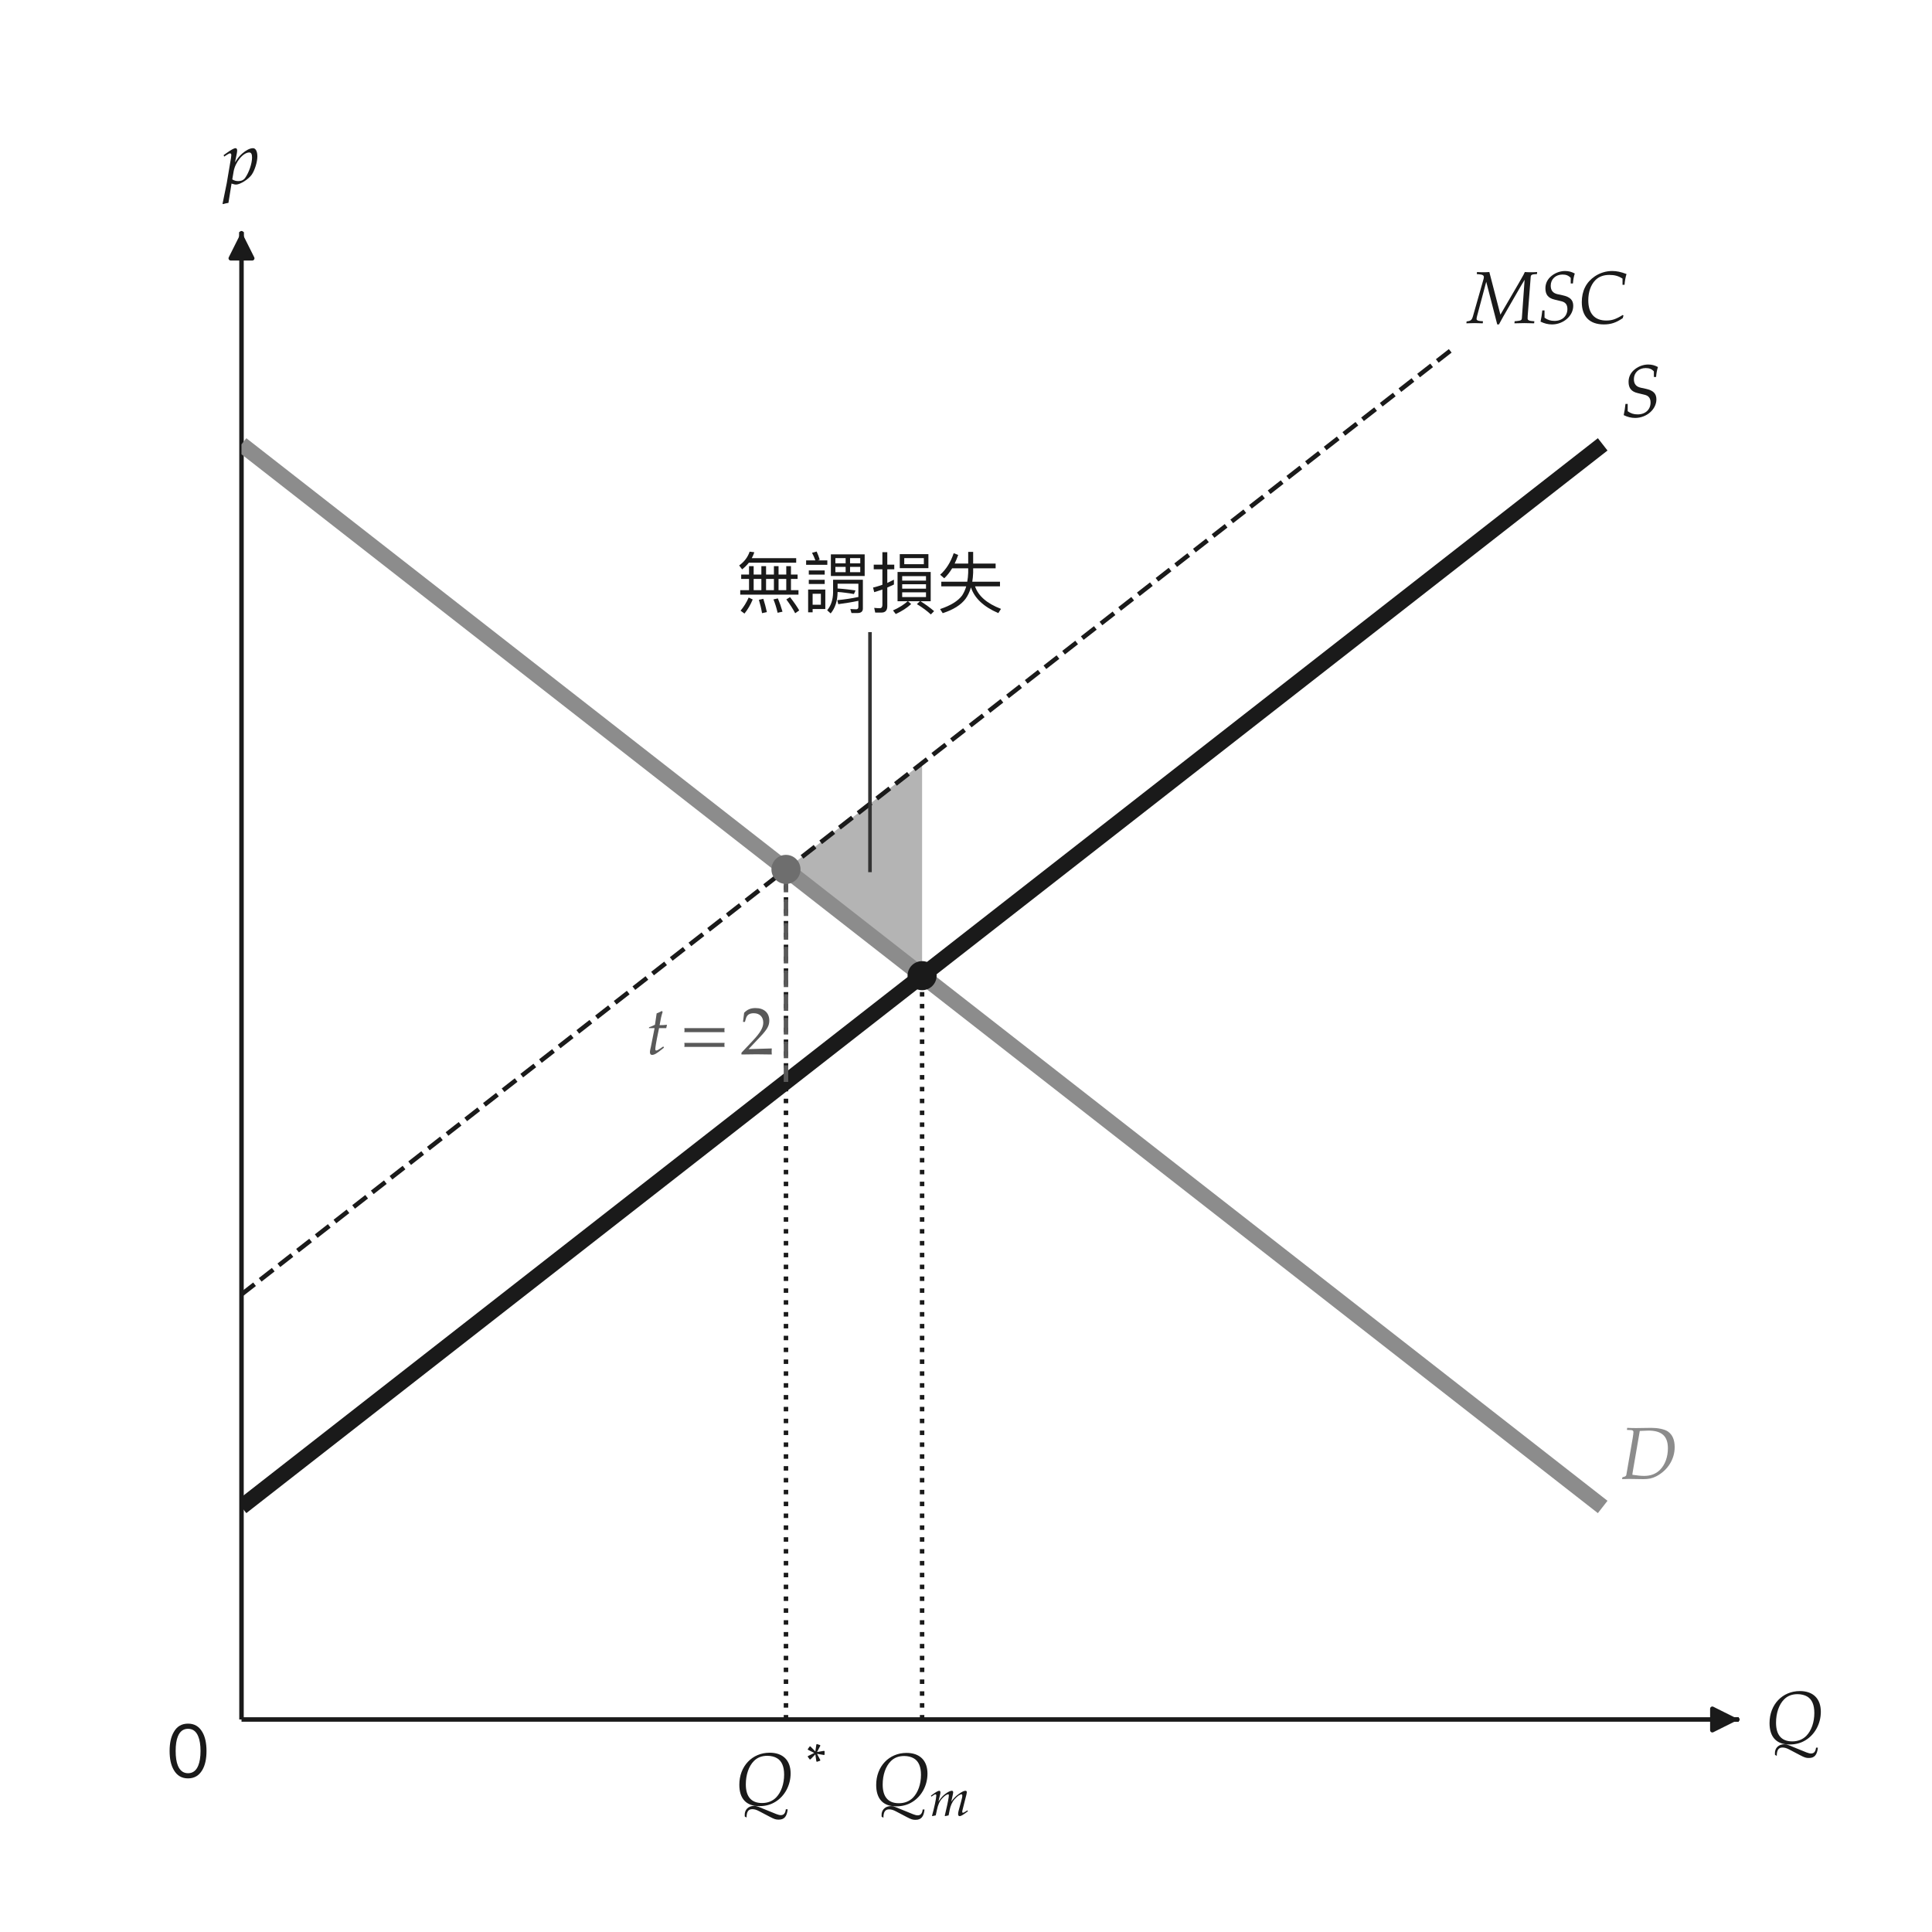
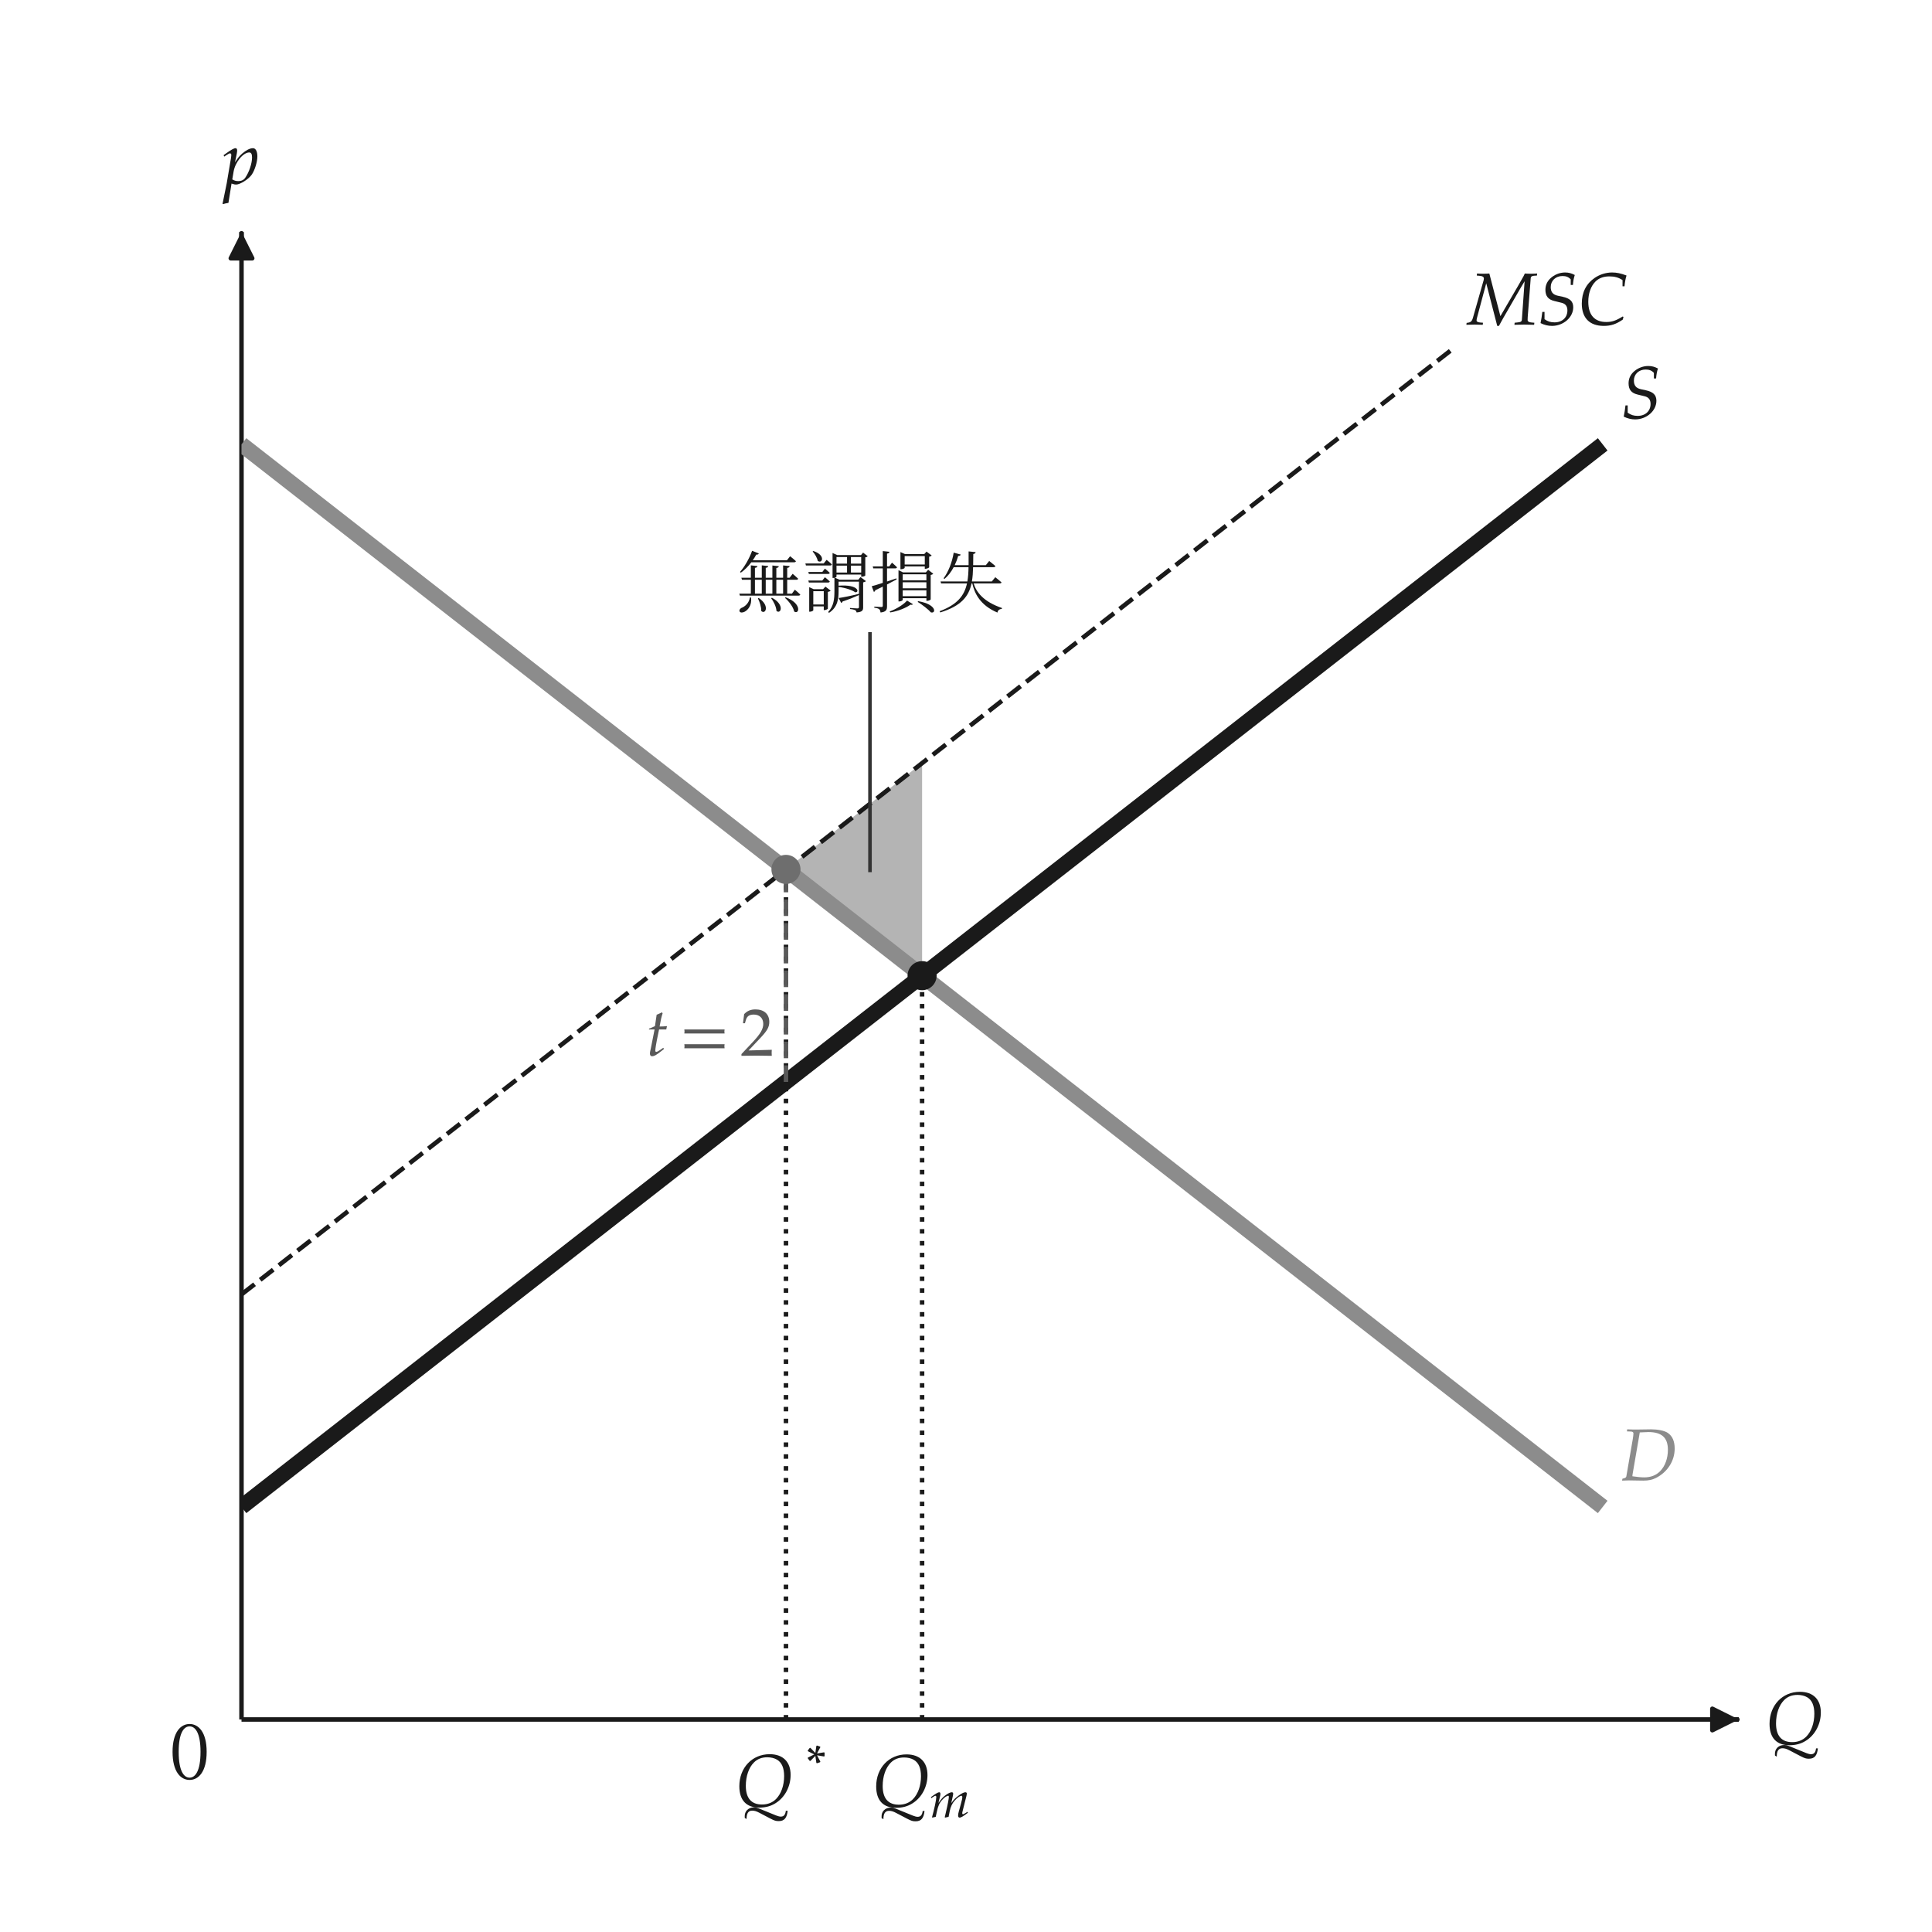
<svg xmlns="http://www.w3.org/2000/svg" xmlns:xlink="http://www.w3.org/1999/xlink" width="432pt" height="432pt" viewBox="0 0 432 432" version="1.1">
  <defs>
    <style type="text/css">*{stroke-linejoin: round; stroke-linecap: butt}</style>
  </defs>
  <g id="figure_1">
    <g id="patch_1">
-       <path d="M 0 432  L 432 432  L 432 0  L 0 0  z " style="fill: #ffffff" />
+       <path d="M 0 432 L 432 432 L 432 0 L 0 0 z " style="fill: #ffffff" />
    </g>
    <g id="axes_1">
      <g id="axes.x">
-         <path d="M 54 384.48  L 388.8 384.48  " style="fill: none; stroke: #1a1a1a; stroke-linejoin: miter" />
+         <path d="M 54 384.48 L 388.8 384.48 " style="fill: none; stroke: #1a1a1a; stroke-linejoin: miter" />
      </g>
      <g id="patch_2">
-         <path d="M 388.465 384.48  Q 388.633 384.48 387.682 384.48  " style="fill: none; stroke: #1a1a1a; stroke-linecap: round" />
-         <path d="M 382.882 382.08  L 387.682 384.48  L 382.882 386.88  z " style="fill: #1a1a1a; stroke: #1a1a1a; stroke-linecap: round" />
+         <path d="M 388.465 384.48 Q 388.633 384.48 387.682 384.48 " style="fill: none; stroke: #1a1a1a; stroke-linecap: round" />
+         <path d="M 382.882 382.08 L 387.682 384.48 L 382.882 386.88 z " style="fill: #1a1a1a; stroke: #1a1a1a; stroke-linecap: round" />
      </g>
      <g id="axes.y">
-         <path d="M 54 384.48  L 54 51.84  " style="fill: none; stroke: #1a1a1a; stroke-linejoin: miter" />
+         <path d="M 54 384.48 L 54 51.84 " style="fill: none; stroke: #1a1a1a; stroke-linejoin: miter" />
      </g>
      <g id="patch_3">
-         <path d="M 54 52.173  Q 54 52.006 54 52.958  " style="fill: none; stroke: #1a1a1a; stroke-linecap: round" />
-         <path d="M 51.6 57.758  L 54 52.958  L 56.4 57.758  z " style="fill: #1a1a1a; stroke: #1a1a1a; stroke-linecap: round" />
+         <path d="M 54 52.173 Q 54 52.006 54 52.958 " style="fill: none; stroke: #1a1a1a; stroke-linecap: round" />
+         <path d="M 51.6 57.758 L 54 52.958 L 56.4 57.758 z " style="fill: #1a1a1a; stroke: #1a1a1a; stroke-linecap: round" />
      </g>
      <g id="axes.y.label">
        <g style="fill: #1a1a1a" transform="translate(49.875 41.22) scale(0.165 -0.165)">
          <defs>
-             <path id="TeXGyrePagella-Italic-51" d="M -45 -1728  L 0 -1766  C 134 -1722 262 -1690 467 -1658  L 736 19  L 794 0  C 960 -58 1056 -70 1126 -70  C 1485 -70 2221 397 2496 800  C 2758 1190 2976 1894 2976 2374  C 2976 2803 2829 3085 2598 3085  C 2330 3085 1997 2912 1658 2618  C 1402 2387 1267 2227 1037 1850  L 1190 2611  C 1210 2720 1222 2816 1222 2893  C 1222 3014 1171 3085 1082 3085  C 947 3085 704 2950 230 2611  L 51 2483  L 96 2355  L 301 2490  C 480 2605 550 2637 608 2637  C 672 2637 717 2579 717 2490  C 717 2438 704 2310 691 2246  L 320 51  L 6 -1491  L -45 -1728  z M 800 378  L 915 1056  C 1056 1875 1741 2714 2272 2714  C 2438 2714 2515 2573 2515 2278  C 2515 1760 2259 998 1920 512  C 1792 326 1587 230 1325 230  C 1126 230 966 275 800 378  z " transform="scale(0.015625)" />
+             <path id="TeXGyrePagella-Italic-51" d="M -45 -1728 L 0 -1766 C 134 -1722 262 -1690 467 -1658 L 736 19 L 794 0 C 960 -58 1056 -70 1126 -70 C 1485 -70 2221 397 2496 800 C 2758 1190 2976 1894 2976 2374 C 2976 2803 2829 3085 2598 3085 C 2330 3085 1997 2912 1658 2618 C 1402 2387 1267 2227 1037 1850 L 1190 2611 C 1210 2720 1222 2816 1222 2893 C 1222 3014 1171 3085 1082 3085 C 947 3085 704 2950 230 2611 L 51 2483 L 96 2355 L 301 2490 C 480 2605 550 2637 608 2637 C 672 2637 717 2579 717 2490 C 717 2438 704 2310 691 2246 L 320 51 L 6 -1491 L -45 -1728 z M 800 378 L 915 1056 C 1056 1875 1741 2714 2272 2714 C 2438 2714 2515 2573 2515 2278 C 2515 1760 2259 998 1920 512 C 1792 326 1587 230 1325 230 C 1126 230 966 275 800 378 z " transform="scale(0.015625)" />
          </defs>
          <use xlink:href="#TeXGyrePagella-Italic-51" transform="translate(0 0.796875)" />
        </g>
      </g>
      <g id="axes.x.label">
-         <g style="fill: #1a1a1a" transform="translate(394.8 389.8425) scale(0.165 -0.165)">
+         <g style="fill: #1a1a1a" transform="translate(394.8 390.0075) scale(0.165 -0.165)">
          <defs>
-             <path id="TeXGyrePagella-Italic-32" d="M 339 1741  C 339 531 941 -115 2067 -115  C 2611 -115 3066 6 3482 269  C 4288 768 4787 1709 4787 2720  C 4787 3859 4122 4518 2970 4518  C 1453 4518 339 3347 339 1741  z M 806 -909  C 806 -909 806 -966 813 -1018  L 966 -1101  C 966 -608 1120 -378 1459 -378  C 1645 -378 1824 -429 2074 -563  L 3002 -1050  C 3386 -1248 3501 -1286 3757 -1286  C 4237 -1286 4467 -1011 4531 -390  L 4371 -390  C 4333 -736 4192 -896 3936 -896  C 3827 -896 3706 -864 3539 -800  L 2029 -186  C 1869 -122 1754 -96 1606 -96  C 1133 -96 781 -422 806 -909  z M 902 1773  C 902 2605 1158 3354 1600 3795  C 1901 4102 2285 4250 2771 4250  C 3078 4250 3392 4173 3603 4045  C 4019 3802 4224 3322 4224 2618  C 4224 1811 3968 1088 3533 640  C 3219 320 2803 154 2304 154  C 1382 154 902 704 902 1773  z " transform="scale(0.015625)" />
+             <path id="TeXGyrePagella-Italic-32" d="M 339 1741 C 339 531 941 -115 2067 -115 C 2611 -115 3066 6 3482 269 C 4288 768 4787 1709 4787 2720 C 4787 3859 4122 4518 2970 4518 C 1453 4518 339 3347 339 1741 z M 806 -909 C 806 -909 806 -966 813 -1018 L 966 -1101 C 966 -608 1120 -378 1459 -378 C 1645 -378 1824 -429 2074 -563 L 3002 -1050 C 3386 -1248 3501 -1286 3757 -1286 C 4237 -1286 4467 -1011 4531 -390 L 4371 -390 C 4333 -736 4192 -896 3936 -896 C 3827 -896 3706 -864 3539 -800 L 2029 -186 C 1869 -122 1754 -96 1606 -96 C 1133 -96 781 -422 806 -909 z M 902 1773 C 902 2605 1158 3354 1600 3795 C 1901 4102 2285 4250 2771 4250 C 3078 4250 3392 4173 3603 4045 C 4019 3802 4224 3322 4224 2618 C 4224 1811 3968 1088 3533 640 C 3219 320 2803 154 2304 154 C 1382 154 902 704 902 1773 z " transform="scale(0.015625)" />
          </defs>
          <use xlink:href="#TeXGyrePagella-Italic-32" transform="translate(0 0.40625)" />
        </g>
      </g>
      <g id="axes.origin.label">
-         <g style="fill: #1a1a1a" transform="translate(37.1 397.42) scale(0.165 -0.165)">
+         <g style="fill: #1a1a1a" transform="translate(37.80898 397.75) scale(0.165 -0.165)">
          <defs>
-             <path id="PingFangTC-Regular-13" d="M 1920 4659  C 1370 4659 960 4422 685 3936  C 442 3526 320 2976 320 2285  C 320 1594 442 1043 685 634  C 960 154 1370 -90 1920 -90  C 2464 -90 2874 154 3155 634  C 3398 1043 3520 1594 3520 2285  C 3520 2976 3398 3526 3155 3936  C 2874 4422 2464 4659 1920 4659  z M 1920 4211  C 2330 4211 2624 3994 2803 3552  C 2931 3245 3002 2822 3002 2285  C 3002 1754 2931 1331 2803 1018  C 2624 582 2330 358 1920 358  C 1510 358 1216 582 1037 1018  C 909 1331 845 1754 845 2285  C 845 2822 909 3245 1037 3552  C 1216 3994 1510 4211 1920 4211  z " transform="scale(0.015625)" />
+             <path id="NotoSerifTC-Regular-11" d="M 1779 -96 C 2547 -96 3258 602 3258 2342 C 3258 4058 2547 4755 1779 4755 C 1011 4755 301 4058 301 2342 C 301 602 1011 -96 1779 -96 z M 1779 102 C 1299 102 832 640 832 2342 C 832 4019 1299 4550 1779 4550 C 2253 4550 2726 4019 2726 2342 C 2726 640 2253 102 1779 102 z " transform="scale(0.015625)" />
          </defs>
-           <use xlink:href="#PingFangTC-Regular-13" />
+           <use xlink:href="#NotoSerifTC-Regular-11" />
        </g>
      </g>
      <g id="market.externality.private.mark">
-         <g style="fill: #1a1a1a" transform="translate(195.0443 403.67) scale(0.165 -0.165)">
+         <g style="fill: #1a1a1a" transform="translate(195.0443 404) scale(0.165 -0.165)">
          <defs>
-             <path id="TeXGyrePagella-Italic-4e" d="M 154 2483  L 198 2355  L 403 2490  C 634 2643 659 2650 704 2650  C 774 2650 819 2586 819 2490  C 819 2163 557 928 294 13  L 314 -58  L 749 38  L 890 691  C 1043 1402 1216 1779 1568 2163  C 1837 2458 2125 2650 2304 2650  C 2349 2650 2374 2598 2374 2515  C 2374 2291 2240 1562 1971 442  L 1869 13  L 1901 -58  L 2342 38  L 2477 723  C 2579 1242 2797 1722 3078 2035  C 3430 2426 3750 2650 3955 2650  C 4006 2650 4038 2592 4038 2490  C 4038 2336 4032 2246 3878 1690  L 3603 685  C 3552 506 3520 339 3520 198  C 3520 38 3590 -58 3712 -58  C 3878 -58 4109 77 4736 544  L 4672 659  L 4506 550  C 4320 429 4179 358 4115 358  C 4070 358 4032 416 4032 486  C 4032 550 4045 608 4077 742  L 4557 2643  C 4582 2752 4602 2854 4602 2906  C 4602 3014 4538 3085 4435 3085  C 4250 3085 4006 2970 3616 2694  C 3213 2406 2989 2182 2675 1741  L 2867 2618  C 2893 2746 2912 2842 2912 2886  C 2912 3008 2848 3085 2746 3085  C 2554 3085 2259 2944 1907 2675  C 1626 2458 1498 2323 1082 1760  L 1293 2611  C 1318 2714 1331 2810 1331 2886  C 1331 3008 1274 3085 1184 3085  C 1050 3085 806 2950 333 2611  L 154 2483  z " transform="scale(0.015625)" />
+             <path id="TeXGyrePagella-Italic-4e" d="M 154 2483 L 198 2355 L 403 2490 C 634 2643 659 2650 704 2650 C 774 2650 819 2586 819 2490 C 819 2163 557 928 294 13 L 314 -58 L 749 38 L 890 691 C 1043 1402 1216 1779 1568 2163 C 1837 2458 2125 2650 2304 2650 C 2349 2650 2374 2598 2374 2515 C 2374 2291 2240 1562 1971 442 L 1869 13 L 1901 -58 L 2342 38 L 2477 723 C 2579 1242 2797 1722 3078 2035 C 3430 2426 3750 2650 3955 2650 C 4006 2650 4038 2592 4038 2490 C 4038 2336 4032 2246 3878 1690 L 3603 685 C 3552 506 3520 339 3520 198 C 3520 38 3590 -58 3712 -58 C 3878 -58 4109 77 4736 544 L 4672 659 L 4506 550 C 4320 429 4179 358 4115 358 C 4070 358 4032 416 4032 486 C 4032 550 4045 608 4077 742 L 4557 2643 C 4582 2752 4602 2854 4602 2906 C 4602 3014 4538 3085 4435 3085 C 4250 3085 4006 2970 3616 2694 C 3213 2406 2989 2182 2675 1741 L 2867 2618 C 2893 2746 2912 2842 2912 2886 C 2912 3008 2848 3085 2746 3085 C 2554 3085 2259 2944 1907 2675 C 1626 2458 1498 2323 1082 1760 L 1293 2611 C 1318 2714 1331 2810 1331 2886 C 1331 3008 1274 3085 1184 3085 C 1050 3085 806 2950 333 2611 L 154 2483 z " transform="scale(0.015625)" />
          </defs>
          <use xlink:href="#TeXGyrePagella-Italic-32" transform="translate(0 0.40625)" />
          <use xlink:href="#TeXGyrePagella-Italic-4e" transform="translate(77.79993 -14.05469) scale(0.7)" />
        </g>
      </g>
      <g id="market.externality.social.mark">
-         <g style="fill: #1a1a1a" transform="translate(164.443 403.67) scale(0.165 -0.165)">
+         <g style="fill: #1a1a1a" transform="translate(164.443 404) scale(0.165 -0.165)">
          <defs>
-             <path id="TeXGyrePagella-Regular-b" d="M 205 2874  L 448 2541  L 531 2534  L 1146 3162  L 1274 2291  L 1344 2246  L 1734 2374  L 1766 2451  L 1357 3232  L 2227 3085  L 2291 3136  L 2291 3546  L 2227 3603  L 1357 3456  L 1766 4237  L 1734 4314  L 1344 4442  L 1274 4397  L 1146 3526  L 531 4154  L 448 4147  L 205 3814  L 224 3738  L 1011 3341  L 224 2950  L 205 2874  z " transform="scale(0.015625)" />
+             <path id="TeXGyrePagella-Regular-b" d="M 205 2874 L 448 2541 L 531 2534 L 1146 3162 L 1274 2291 L 1344 2246 L 1734 2374 L 1766 2451 L 1357 3232 L 2227 3085 L 2291 3136 L 2291 3546 L 2227 3603 L 1357 3456 L 1766 4237 L 1734 4314 L 1344 4442 L 1274 4397 L 1146 3526 L 531 4154 L 448 4147 L 205 3814 L 224 3738 L 1011 3341 L 224 2950 L 205 2874 z " transform="scale(0.015625)" />
          </defs>
          <use xlink:href="#TeXGyrePagella-Italic-32" transform="translate(0 0.673438)" />
          <use xlink:href="#TeXGyrePagella-Regular-b" transform="translate(95.76319 34.41562) scale(0.7)" />
        </g>
      </g>
      <g id="market.externality.dwl">
-         <path d="M 175.745 194.4  L 206.182 218.16  L 206.182 170.64  L 175.745 194.4  z " clip-path="url(#p84cb343410)" style="fill: #595959; fill-opacity: 0.45" />
+         <path d="M 175.745 194.4 L 206.182 218.16 L 206.182 170.64 L 175.745 194.4 z " clip-path="url(#p364770aa65)" style="fill: #595959; fill-opacity: 0.45" />
      </g>
      <g id="market.demand">
-         <path d="M 54 99.36  L 358.364 336.96  " clip-path="url(#p84cb343410)" style="fill: none; stroke: #8c8c8c; stroke-width: 3.5; stroke-linejoin: miter" />
+         <path d="M 54 99.36 L 358.364 336.96 " clip-path="url(#p364770aa65)" style="fill: none; stroke: #8c8c8c; stroke-width: 3.5; stroke-linejoin: miter" />
      </g>
      <g id="market.supply">
-         <path d="M 54 336.96  L 358.364 99.36  " clip-path="url(#p84cb343410)" style="fill: none; stroke: #1a1a1a; stroke-width: 3.5; stroke-linejoin: miter" />
+         <path d="M 54 336.96 L 358.364 99.36 " clip-path="url(#p364770aa65)" style="fill: none; stroke: #1a1a1a; stroke-width: 3.5; stroke-linejoin: miter" />
      </g>
      <g id="market.externality.social_cost">
-         <path d="M 54 289.44  L 324.275 78.451  " clip-path="url(#p84cb343410)" style="fill: none; stroke-dasharray: 3.7,1.6; stroke-dashoffset: 0; stroke: #1a1a1a; stroke-linejoin: miter" />
+         <path d="M 54 289.44 L 324.275 78.451 " clip-path="url(#p364770aa65)" style="fill: none; stroke-dasharray: 3.7,1.6; stroke-dashoffset: 0; stroke: #1a1a1a; stroke-linejoin: miter" />
      </g>
      <g id="market.externality.private.guide">
-         <path d="M 206.182 384.48  L 206.182 218.16  " clip-path="url(#p84cb343410)" style="fill: none; stroke-dasharray: 1,1.65; stroke-dashoffset: 0; stroke: #1a1a1a; stroke-linejoin: miter" />
+         <path d="M 206.182 384.48 L 206.182 218.16 " clip-path="url(#p364770aa65)" style="fill: none; stroke-dasharray: 1,1.65; stroke-dashoffset: 0; stroke: #1a1a1a; stroke-linejoin: miter" />
      </g>
      <g id="market.externality.social.guide">
-         <path d="M 175.745 384.48  L 175.745 194.4  " clip-path="url(#p84cb343410)" style="fill: none; stroke-dasharray: 1,1.65; stroke-dashoffset: 0; stroke: #1a1a1a; stroke-linejoin: miter" />
+         <path d="M 175.745 384.48 L 175.745 194.4 " clip-path="url(#p364770aa65)" style="fill: none; stroke-dasharray: 1,1.65; stroke-dashoffset: 0; stroke: #1a1a1a; stroke-linejoin: miter" />
      </g>
      <g id="market.externality.corrective_wedge">
-         <path d="M 175.745 241.92  L 175.745 194.4  " clip-path="url(#p84cb343410)" style="fill: none; stroke-dasharray: 3.7,1.6; stroke-dashoffset: 0; stroke: #595959; stroke-linejoin: miter" />
+         <path d="M 175.745 241.92 L 175.745 194.4 " clip-path="url(#p364770aa65)" style="fill: none; stroke-dasharray: 3.7,1.6; stroke-dashoffset: 0; stroke: #595959; stroke-linejoin: miter" />
      </g>
      <g id="market.externality.private">
        <defs>
-           <path id="m3967a249f2" d="M 0 3.25  C 0.862 3.25 1.689 2.908 2.298 2.298  C 2.908 1.689 3.25 0.862 3.25 0  C 3.25 -0.862 2.908 -1.689 2.298 -2.298  C 1.689 -2.908 0.862 -3.25 0 -3.25  C -0.862 -3.25 -1.689 -2.908 -2.298 -2.298  C -2.908 -1.689 -3.25 -0.862 -3.25 0  C -3.25 0.862 -2.908 1.689 -2.298 2.298  C -1.689 2.908 -0.862 3.25 0 3.25  z " />
+           <path id="m91801de29e" d="M 0 3.25 C 0.862 3.25 1.689 2.908 2.298 2.298 C 2.908 1.689 3.25 0.862 3.25 0 C 3.25 -0.862 2.908 -1.689 2.298 -2.298 C 1.689 -2.908 0.862 -3.25 0 -3.25 C -0.862 -3.25 -1.689 -2.908 -2.298 -2.298 C -2.908 -1.689 -3.25 -0.862 -3.25 0 C -3.25 0.862 -2.908 1.689 -2.298 2.298 C -1.689 2.908 -0.862 3.25 0 3.25 z " />
        </defs>
        <g>
-           <use xlink:href="#m3967a249f2" x="206.182" y="218.16" style="fill: #1a1a1a" />
+           <use xlink:href="#m91801de29e" x="206.182" y="218.16" style="fill: #1a1a1a" />
        </g>
      </g>
      <g id="market.externality.social">
        <defs>
-           <path id="mff484128a7" d="M 0 3.25  C 0.862 3.25 1.689 2.908 2.298 2.298  C 2.908 1.689 3.25 0.862 3.25 0  C 3.25 -0.862 2.908 -1.689 2.298 -2.298  C 1.689 -2.908 0.862 -3.25 0 -3.25  C -0.862 -3.25 -1.689 -2.908 -2.298 -2.298  C -2.908 -1.689 -3.25 -0.862 -3.25 0  C -3.25 0.862 -2.908 1.689 -2.298 2.298  C -1.689 2.908 -0.862 3.25 0 3.25  z " />
+           <path id="m671142eb04" d="M 0 3.25 C 0.862 3.25 1.689 2.908 2.298 2.298 C 2.908 1.689 3.25 0.862 3.25 0 C 3.25 -0.862 2.908 -1.689 2.298 -2.298 C 1.689 -2.908 0.862 -3.25 0 -3.25 C -0.862 -3.25 -1.689 -2.908 -2.298 -2.298 C -2.908 -1.689 -3.25 -0.862 -3.25 0 C -3.25 0.862 -2.908 1.689 -2.298 2.298 C -1.689 2.908 -0.862 3.25 0 3.25 z " />
        </defs>
        <g>
-           <use xlink:href="#mff484128a7" x="175.745" y="194.4" style="fill: #6e6e6e" />
+           <use xlink:href="#m671142eb04" x="175.745" y="194.4" style="fill: #6e6e6e" />
        </g>
      </g>
      <g id="market.externality.corrective_wedge.label">
-         <g style="fill: #595959" transform="translate(144.4897 235.7555) scale(0.15 -0.15)">
+         <g style="fill: #595959" transform="translate(144.4897 236.0555) scale(0.15 -0.15)">
          <defs>
-             <path id="TeXGyrePagella-Italic-55" d="M 262 2496  L 800 2496  L 442 685  C 410 525 358 365 358 198  C 358 38 429 -58 550 -58  C 774 -58 992 70 1498 474  C 1613 563 1574 538 1696 634  L 1632 749  L 1344 550  C 1152 416 1030 358 954 358  C 902 358 870 410 870 486  C 870 653 947 1152 1146 2099  L 1229 2496  L 1914 2496  L 1984 2816  C 1741 2790 1523 2778 1280 2778  C 1382 3379 1453 3693 1568 4038  L 1498 4134  C 1370 4058 1197 3981 998 3904  L 838 2816  C 557 2682 390 2611 275 2579  L 262 2496  z " transform="scale(0.015625)" />
-             <path id="TeXGyrePagella-Regular-1e" d="M 512 704  L 4352 704  C 4339 768 4333 832 4333 896  C 4333 960 4339 1024 4352 1088  L 512 1088  C 525 1024 531 960 531 896  C 531 832 525 768 512 704  z M 512 2112  L 4352 2112  C 4339 2176 4333 2240 4333 2304  C 4333 2368 4339 2432 4352 2496  L 512 2496  C 525 2432 531 2368 531 2304  C 531 2240 525 2176 512 2112  z " transform="scale(0.015625)" />
-             <path id="TeXGyrePagella-Regular-13" d="M 102 -19  C 576 -6 1056 0 1530 0  C 2016 0 2509 -6 2995 -19  C 2982 115 2982 179 2982 269  C 2982 352 2982 416 2995 557  L 781 493  L 1946 1728  C 2566 2387 2758 2739 2758 3219  C 2758 3955 2259 4410 1446 4410  C 986 4410 672 4282 358 3962  L 250 3091  L 435 3091  L 518 3386  C 621 3757 851 3917 1280 3917  C 1830 3917 2182 3571 2182 3027  C 2182 2547 1914 2074 1190 1306  L 102 147  L 102 -19  z " transform="scale(0.015625)" />
+             <path id="TeXGyrePagella-Italic-55" d="M 262 2496 L 800 2496 L 442 685 C 410 525 358 365 358 198 C 358 38 429 -58 550 -58 C 774 -58 992 70 1498 474 C 1613 563 1574 538 1696 634 L 1632 749 L 1344 550 C 1152 416 1030 358 954 358 C 902 358 870 410 870 486 C 870 653 947 1152 1146 2099 L 1229 2496 L 1914 2496 L 1984 2816 C 1741 2790 1523 2778 1280 2778 C 1382 3379 1453 3693 1568 4038 L 1498 4134 C 1370 4058 1197 3981 998 3904 L 838 2816 C 557 2682 390 2611 275 2579 L 262 2496 z " transform="scale(0.015625)" />
+             <path id="TeXGyrePagella-Regular-1e" d="M 512 704 L 4352 704 C 4339 768 4333 832 4333 896 C 4333 960 4339 1024 4352 1088 L 512 1088 C 525 1024 531 960 531 896 C 531 832 525 768 512 704 z M 512 2112 L 4352 2112 C 4339 2176 4333 2240 4333 2304 C 4333 2368 4339 2432 4352 2496 L 512 2496 C 525 2432 531 2368 531 2304 C 531 2240 525 2176 512 2112 z " transform="scale(0.015625)" />
+             <path id="TeXGyrePagella-Regular-13" d="M 102 -19 C 576 -6 1056 0 1530 0 C 2016 0 2509 -6 2995 -19 C 2982 115 2982 179 2982 269 C 2982 352 2982 416 2995 557 L 781 493 L 1946 1728 C 2566 2387 2758 2739 2758 3219 C 2758 3955 2259 4410 1446 4410 C 986 4410 672 4282 358 3962 L 250 3091 L 435 3091 L 518 3386 C 621 3757 851 3917 1280 3917 C 1830 3917 2182 3571 2182 3027 C 2182 2547 1914 2074 1190 1306 L 102 147 L 102 -19 z " transform="scale(0.015625)" />
          </defs>
          <use xlink:href="#TeXGyrePagella-Italic-55" transform="translate(0 0.09375)" />
          <use xlink:href="#TeXGyrePagella-Regular-1e" transform="translate(48.85996 0.09375)" />
          <use xlink:href="#TeXGyrePagella-Regular-13" transform="translate(140.4199 0.09375)" />
        </g>
      </g>
      <g id="market.demand.label">
-         <g style="fill: #8c8c8c" transform="translate(362.2371 330.8216) scale(0.165 -0.165)">
+         <g style="fill: #8c8c8c" transform="translate(362.2371 331.1516) scale(0.165 -0.165)">
          <defs>
-             <path id="TeXGyrePagella-Italic-25" d="M 179 -19  C 378 -6 576 0 774 0  C 1190 0 1606 -19 2022 -19  C 2483 -19 2797 51 3130 218  C 4128 730 4742 1696 4742 2758  C 4742 3386 4550 3834 4160 4109  C 3866 4320 3251 4429 2714 4429  C 2278 4429 1843 4410 1408 4410  C 1146 4410 883 4416 621 4429  L 602 4250  L 941 4237  C 1094 4230 1165 4179 1165 4064  C 1165 3974 1139 3770 1107 3578  L 550 352  C 525 205 333 179 211 147  L 179 -19  z M 1075 358  C 1075 435 1082 480 1101 595  L 1715 4160  C 1965 4160 2208 4192 2458 4192  C 3622 4192 4154 3706 4154 2656  C 4154 1907 3910 1235 3475 794  C 3130 442 2662 262 2106 262  C 1824 262 1510 294 1075 358  z " transform="scale(0.015625)" />
+             <path id="TeXGyrePagella-Italic-25" d="M 179 -19 C 378 -6 576 0 774 0 C 1190 0 1606 -19 2022 -19 C 2483 -19 2797 51 3130 218 C 4128 730 4742 1696 4742 2758 C 4742 3386 4550 3834 4160 4109 C 3866 4320 3251 4429 2714 4429 C 2278 4429 1843 4410 1408 4410 C 1146 4410 883 4416 621 4429 L 602 4250 L 941 4237 C 1094 4230 1165 4179 1165 4064 C 1165 3974 1139 3770 1107 3578 L 550 352 C 525 205 333 179 211 147 L 179 -19 z M 1075 358 C 1075 435 1082 480 1101 595 L 1715 4160 C 1965 4160 2208 4192 2458 4192 C 3622 4192 4154 3706 4154 2656 C 4154 1907 3910 1235 3475 794 C 3130 442 2662 262 2106 262 C 1824 262 1510 294 1075 358 z " transform="scale(0.015625)" />
          </defs>
          <use xlink:href="#TeXGyrePagella-Italic-25" transform="translate(0 0.796875)" />
        </g>
      </g>
      <g id="market.supply.label">
-         <g style="fill: #1a1a1a" transform="translate(362.3721 93.22157) scale(0.165 -0.165)">
+         <g style="fill: #1a1a1a" transform="translate(362.3721 93.55157) scale(0.165 -0.165)">
          <defs>
-             <path id="TeXGyrePagella-Italic-34" d="M 269 128  C 589 -32 922 -115 1261 -115  C 2253 -115 3104 627 3104 1498  C 3104 2003 2829 2272 2182 2413  L 1766 2502  C 1344 2592 1152 2829 1152 3251  C 1152 3808 1581 4211 2170 4211  C 2483 4211 2694 4128 2886 3923  L 2886 3437  L 3078 3437  C 3104 3782 3149 4026 3238 4301  C 2944 4454 2701 4518 2394 4518  C 1920 4518 1440 4320 1094 3981  C 826 3712 691 3392 691 3014  C 691 2470 934 2170 1472 2042  L 2080 1894  C 2432 1811 2598 1594 2598 1222  C 2598 608 2144 192 1485 192  C 1139 192 896 269 614 467  L 614 1101  L 422 1101  C 384 749 339 461 269 128  z " transform="scale(0.015625)" />
+             <path id="TeXGyrePagella-Italic-34" d="M 269 128 C 589 -32 922 -115 1261 -115 C 2253 -115 3104 627 3104 1498 C 3104 2003 2829 2272 2182 2413 L 1766 2502 C 1344 2592 1152 2829 1152 3251 C 1152 3808 1581 4211 2170 4211 C 2483 4211 2694 4128 2886 3923 L 2886 3437 L 3078 3437 C 3104 3782 3149 4026 3238 4301 C 2944 4454 2701 4518 2394 4518 C 1920 4518 1440 4320 1094 3981 C 826 3712 691 3392 691 3014 C 691 2470 934 2170 1472 2042 L 2080 1894 C 2432 1811 2598 1594 2598 1222 C 2598 608 2144 192 1485 192 C 1139 192 896 269 614 467 L 614 1101 L 422 1101 C 384 749 339 461 269 128 z " transform="scale(0.015625)" />
          </defs>
          <use xlink:href="#TeXGyrePagella-Italic-34" transform="translate(0 0.40625)" />
        </g>
      </g>
      <g id="market.externality.social_cost.label">
-         <g style="fill: #1a1a1a" transform="translate(328.2008 72.31277) scale(0.165 -0.165)">
+         <g style="fill: #1a1a1a" transform="translate(328.2008 72.64277) scale(0.165 -0.165)">
          <defs>
-             <path id="TeXGyrePagella-Italic-2e" d="M -122 -19  C 115 -6 358 0 595 0  C 832 0 1069 -6 1299 -19  L 1318 160  L 1075 179  C 870 198 762 256 762 352  C 762 416 774 499 806 614  L 1600 3584  L 2554 -115  L 2701 -115  L 3066 550  L 4595 3200  L 4928 3757  L 4691 429  C 4678 250 4589 211 4262 179  L 4064 160  L 4045 -19  C 4333 -6 4614 0 4902 0  C 5190 0 5472 -6 5754 -19  L 5773 160  L 5536 179  C 5306 198 5184 269 5190 403  L 5197 640  L 5459 4038  C 5466 4160 5568 4224 5754 4237  L 5997 4250  L 6016 4429  C 5837 4416 5658 4410 5478 4410  C 5299 4410 5120 4416 4947 4429  C 4826 4192 4947 4365 4403 3430  L 2829 730  L 1869 4429  C 1690 4416 1510 4410 1331 4410  C 1152 4410 973 4416 800 4429  L 781 4250  L 947 4237  C 1280 4211 1395 4147 1395 3981  C 1395 3942 1389 3898 1376 3853  L 448 595  C 352 262 250 179 -102 147  L -122 -19  z " transform="scale(0.015625)" />
-             <path id="TeXGyrePagella-Italic-24" d="M 288 1818  C 288 576 966 -115 2195 -115  C 2810 -115 3258 32 3840 429  L 3904 659  L 3840 704  C 3238 333 2906 224 2406 224  C 1395 224 851 838 851 1978  C 851 2694 1069 3322 1459 3718  C 1760 4026 2170 4179 2675 4179  C 3136 4179 3462 4090 3821 3859  L 3821 3322  L 3994 3322  C 4026 3686 4077 3962 4166 4256  C 3674 4442 3315 4518 2918 4518  C 2394 4518 1869 4358 1421 4058  C 672 3552 288 2797 288 1818  z " transform="scale(0.015625)" />
+             <path id="TeXGyrePagella-Italic-2e" d="M -122 -19 C 115 -6 358 0 595 0 C 832 0 1069 -6 1299 -19 L 1318 160 L 1075 179 C 870 198 762 256 762 352 C 762 416 774 499 806 614 L 1600 3584 L 2554 -115 L 2701 -115 L 3066 550 L 4595 3200 L 4928 3757 L 4691 429 C 4678 250 4589 211 4262 179 L 4064 160 L 4045 -19 C 4333 -6 4614 0 4902 0 C 5190 0 5472 -6 5754 -19 L 5773 160 L 5536 179 C 5306 198 5184 269 5190 403 L 5197 640 L 5459 4038 C 5466 4160 5568 4224 5754 4237 L 5997 4250 L 6016 4429 C 5837 4416 5658 4410 5478 4410 C 5299 4410 5120 4416 4947 4429 C 4826 4192 4947 4365 4403 3430 L 2829 730 L 1869 4429 C 1690 4416 1510 4410 1331 4410 C 1152 4410 973 4416 800 4429 L 781 4250 L 947 4237 C 1280 4211 1395 4147 1395 3981 C 1395 3942 1389 3898 1376 3853 L 448 595 C 352 262 250 179 -102 147 L -122 -19 z " transform="scale(0.015625)" />
+             <path id="TeXGyrePagella-Italic-24" d="M 288 1818 C 288 576 966 -115 2195 -115 C 2810 -115 3258 32 3840 429 L 3904 659 L 3840 704 C 3238 333 2906 224 2406 224 C 1395 224 851 838 851 1978 C 851 2694 1069 3322 1459 3718 C 1760 4026 2170 4179 2675 4179 C 3136 4179 3462 4090 3821 3859 L 3821 3322 L 3994 3322 C 4026 3686 4077 3962 4166 4256 C 3674 4442 3315 4518 2918 4518 C 2394 4518 1869 4358 1421 4058 C 672 3552 288 2797 288 1818 z " transform="scale(0.015625)" />
          </defs>
          <use xlink:href="#TeXGyrePagella-Italic-2e" transform="translate(0 0.40625)" />
          <use xlink:href="#TeXGyrePagella-Italic-34" transform="translate(94.39992 0.40625)" />
          <use xlink:href="#TeXGyrePagella-Italic-24" transform="translate(149.9999 0.40625)" />
        </g>
      </g>
      <g id="market.externality.dwl.label">
-         <g style="fill: #1a1a1a" transform="translate(164.5304 135.6356) scale(0.15 -0.15)">
+         <g style="fill: #1a1a1a" transform="translate(164.5304 135.7894) scale(0.15 -0.15)">
          <defs>
-             <path id="PingFangTC-Regular-7bf7" d="M 1242 4186  L 5760 4186  L 5760 4621  L 1523 4621  C 1619 4800 1702 4986 1766 5184  L 1318 5242  C 1146 4723 813 4282 320 3923  L 602 3552  C 845 3744 1062 3955 1242 4186  z M 1261 3859  L 1261 3059  L 512 3059  L 512 2637  L 1261 2637  L 1261 1568  L 422 1568  L 422 1139  L 5978 1139  L 5978 1568  L 5261 1568  L 5261 2637  L 5894 2637  L 5894 3059  L 5261 3059  L 5261 3859  L 4813 3859  L 4813 3059  L 4077 3059  L 4077 3859  L 3635 3859  L 3635 3059  L 2886 3059  L 2886 3859  L 2438 3859  L 2438 3059  L 1702 3059  L 1702 3859  L 1261 3859  z M 1702 1568  L 1702 2637  L 2438 2637  L 2438 1568  L 1702 1568  z M 2886 1568  L 2886 2637  L 3635 2637  L 3635 1568  L 2886 1568  z M 4077 1568  L 4077 2637  L 4813 2637  L 4813 1568  L 4077 1568  z M 1229 864  C 1011 378 749 -38 454 -390  L 826 -666  C 1133 -288 1395 160 1613 678  L 1229 864  z M 2624 742  L 2202 646  C 2317 275 2419 -147 2502 -627  L 2963 -525  C 2861 -70 2752 352 2624 742  z M 4013 781  L 3590 685  C 3744 314 3878 -109 3987 -589  L 4454 -486  C 4326 -32 4179 390 4013 781  z M 5171 902  L 4819 685  C 5178 198 5459 -237 5664 -634  L 6048 -365  C 5843 -6 5555 416 5171 902  z " transform="scale(0.015625)" />
-             <path id="PingFangTC-Regular-860e" d="M 2669 4986  L 2669 2918  L 5894 2918  L 5894 4986  L 2669 4986  z M 5472 3283  L 4499 3283  L 4499 3789  L 5472 3789  L 5472 3283  z M 4077 3283  L 3098 3283  L 3098 3789  L 4077 3789  L 4077 3283  z M 3098 4128  L 3098 4627  L 4077 4627  L 4077 4128  L 3098 4128  z M 4499 4627  L 5472 4627  L 5472 4128  L 4499 4128  L 4499 4627  z M 5722 2560  L 2880 2560  L 2880 1331  C 2867 653 2682 90 2317 -352  L 2650 -653  C 3078 -141 3296 531 3309 1363  L 3309 1395  C 3552 1382 3782 1357 4013 1325  C 4301 1293 4589 1248 4870 1197  L 5018 1542  C 4691 1587 4429 1619 4224 1645  C 4000 1670 3693 1702 3309 1728  L 3309 2182  L 5293 2182  L 5293 915  C 4646 781 3974 678 3283 614  L 3373 230  C 4051 320 4691 422 5293 550  L 5293 -32  C 5293 -179 5222 -256 5088 -256  C 4915 -256 4730 -243 4525 -230  L 4634 -614  L 5216 -614  C 5549 -614 5722 -467 5722 -186  L 5722 2560  z M 1312 5254  L 870 5133  C 992 4902 1101 4666 1190 4410  L 307 4410  L 307 3987  L 2330 3987  L 2330 4410  L 1427 4410  L 1606 4474  C 1536 4710 1440 4973 1312 5254  z M 563 3450  L 563 3053  L 2080 3053  L 2080 3450  L 563 3450  z M 563 2554  L 563 2157  L 2080 2157  L 2080 2554  L 563 2554  z M 2138 1626  L 499 1626  L 499 -544  L 928 -544  L 928 -230  L 2138 -230  L 2138 1626  z M 928 179  L 928 1222  L 1715 1222  L 1715 179  L 928 179  z " transform="scale(0.015625)" />
-             <path id="PingFangTC-Regular-4814" d="M 2842 5005  L 2842 3667  L 5574 3667  L 5574 5005  L 2842 5005  z M 5139 4045  L 3270 4045  L 3270 4627  L 5139 4627  L 5139 4045  z M 2630 3302  L 2630 512  L 3597 512  C 3226 179 2758 -115 2195 -365  L 2458 -710  C 3040 -442 3533 -122 3930 243  L 3622 512  L 4768 512  L 4474 237  C 5037 -109 5485 -442 5805 -749  L 6118 -435  C 5760 -128 5331 192 4819 512  L 5792 512  L 5792 3302  L 2630 3302  z M 5344 909  L 3072 909  L 3072 1363  L 5344 1363  L 5344 909  z M 3072 1709  L 3072 2131  L 5344 2131  L 5344 1709  L 3072 1709  z M 3072 2477  L 3072 2906  L 5344 2906  L 5344 2477  L 3072 2477  z M 1101 -570  C 1466 -570 1651 -365 1651 45  L 1651 1818  C 1862 1907 2074 2003 2285 2106  L 2285 2566  C 2074 2458 1862 2355 1651 2259  L 1651 3558  L 2317 3558  L 2317 4000  L 1651 4000  L 1651 5190  L 1184 5190  L 1184 4000  L 358 4000  L 358 3558  L 1184 3558  L 1184 2080  C 890 1978 595 1888 294 1818  L 403 1376  C 666 1453 928 1542 1184 1632  L 1184 160  C 1184 -45 1101 -154 941 -154  C 768 -154 589 -141 403 -122  L 499 -570  L 1101 -570  z " transform="scale(0.015625)" />
-             <path id="PingFangTC-Regular-966" d="M 1587 5094  C 1299 4237 870 3552 294 3040  L 685 2701  C 960 2957 1210 3277 1440 3654  L 2970 3654  L 2970 3238  C 2957 2931 2931 2643 2880 2374  L 403 2374  L 403 1933  L 2784 1933  C 2688 1606 2554 1312 2387 1056  C 1990 525 1286 96 288 -237  L 538 -627  C 1549 -301 2272 154 2714 736  C 2938 1043 3110 1408 3232 1830  C 3578 794 4448 -19 5843 -621  L 6099 -218  C 4762 294 3936 1011 3622 1933  L 6003 1933  L 6003 2374  L 3360 2374  C 3405 2643 3430 2931 3443 3238  L 3443 3654  L 5587 3654  L 5587 4102  L 3443 4102  L 3443 5222  L 2970 5222  L 2970 4102  L 1677 4102  C 1798 4358 1914 4634 2016 4928  L 1587 5094  z " transform="scale(0.015625)" />
+             <path id="NotoSerifTC-Regular-2527" d="M 4755 954 L 4685 902 C 5050 582 5478 38 5568 -403 C 6042 -736 6355 352 4755 954 z M 3450 909 L 3366 864 C 3603 557 3859 51 3878 -346 C 4288 -704 4704 243 3450 909 z M 2189 883 L 2106 851 C 2272 531 2438 38 2426 -352 C 2822 -736 3283 154 2189 883 z M 1453 928 L 1338 934 C 1280 422 870 58 531 -64 C 403 -141 307 -262 358 -390 C 422 -538 659 -525 845 -422 C 1146 -262 1549 166 1453 928 z M 4512 1299 L 3866 1299 L 3866 2624 L 4512 2624 L 4512 1299 z M 5421 3194 L 5133 2816 L 4902 2816 L 4902 3757 C 5062 3776 5126 3840 5139 3930 L 4512 3994 L 4512 2816 L 3866 2816 L 3866 3750 C 4026 3770 4090 3827 4102 3917 L 3488 3987 L 3488 2816 L 2854 2816 L 2854 3763 C 3021 3782 3078 3840 3091 3930 L 2477 4000 L 2477 2816 L 1824 2816 L 1824 3763 C 1990 3782 2048 3840 2061 3930 L 1434 4000 L 1434 2816 L 531 2816 L 589 2624 L 1434 2624 L 1434 1299 L 333 1299 L 390 1114 L 5984 1114 C 6074 1114 6131 1146 6150 1216 C 5952 1414 5632 1677 5632 1677 L 5350 1299 L 4902 1299 L 4902 2624 L 5779 2624 C 5869 2624 5933 2656 5946 2726 C 5747 2925 5421 3194 5421 3194 z M 3488 1299 L 2854 1299 L 2854 2624 L 3488 2624 L 3488 1299 z M 2477 1299 L 1824 1299 L 1824 2624 L 2477 2624 L 2477 1299 z M 2195 5133 L 1555 5389 C 1267 4602 813 3834 397 3373 L 480 3302 C 826 3546 1178 3891 1478 4294 L 5562 4294 C 5651 4294 5715 4326 5734 4397 C 5523 4602 5178 4870 5178 4870 L 4877 4486 L 1619 4486 C 1741 4659 1850 4838 1952 5030 C 2086 5011 2170 5062 2195 5133 z " transform="scale(0.015625)" />
+             <path id="NotoSerifTC-Regular-38e5" d="M 998 5370 L 928 5325 C 1133 5101 1363 4723 1414 4429 C 1830 4102 2234 4954 998 5370 z M 2259 4525 L 1984 4179 L 237 4179 L 288 3987 L 2605 3987 C 2688 3987 2746 4019 2765 4090 C 2579 4282 2259 4525 2259 4525 z M 2099 2867 L 1850 2554 L 518 2554 L 570 2362 L 2400 2362 C 2490 2362 2547 2394 2566 2464 C 2387 2643 2099 2867 2099 2867 z M 2099 3686 L 1850 3366 L 518 3366 L 570 3181 L 2400 3181 C 2490 3181 2547 3213 2566 3283 C 2387 3462 2099 3686 2099 3686 z M 2829 5178 L 2829 2797 L 2886 2797 C 2931 2797 2970 2803 3008 2810 L 3008 1530 C 3008 819 2950 115 2413 -448 L 2490 -531 C 3334 13 3405 845 3405 1536 L 3405 1939 C 4115 1850 4717 1626 4986 1434 C 5408 1376 5370 2208 3405 2061 L 3405 2445 L 5350 2445 L 5350 1286 C 4614 1094 3834 941 3411 883 L 3654 410 C 3706 435 3763 480 3789 557 C 4429 762 4941 986 5350 1165 L 5350 26 C 5350 -64 5318 -109 5203 -109 C 5069 -109 4493 -64 4493 -64 L 4493 -166 C 4762 -192 4909 -237 4998 -282 C 5075 -326 5107 -403 5126 -493 C 5670 -448 5747 -288 5747 -13 L 5747 2374 C 5869 2400 5971 2445 6016 2496 L 5491 2886 L 5286 2630 L 3488 2630 L 3053 2822 C 3149 2854 3206 2899 3206 2918 L 3206 3123 L 5562 3123 L 5562 2918 L 5626 2918 C 5805 2918 5952 3008 5952 3040 L 5952 4768 C 6080 4787 6144 4826 6189 4870 L 5741 5216 L 5542 4979 L 3277 4979 L 2829 5178 z M 4211 4794 L 4211 4166 L 3206 4166 L 3206 4794 L 4211 4794 z M 4582 4794 L 5562 4794 L 5562 4166 L 4582 4166 L 4582 4794 z M 3206 3315 L 3206 3974 L 4211 3974 L 4211 3315 L 3206 3315 z M 5562 3315 L 4582 3315 L 4582 3974 L 5562 3974 L 5562 3315 z M 1990 269 L 992 269 L 992 1536 L 1990 1536 L 1990 269 z M 992 -288 L 992 83 L 1990 83 L 1990 -269 L 2048 -269 C 2182 -269 2374 -173 2381 -134 L 2381 1466 C 2509 1491 2605 1536 2650 1587 L 2150 1971 L 1926 1728 L 1024 1728 L 602 1920 L 602 -422 L 666 -422 C 832 -422 992 -326 992 -288 z " transform="scale(0.015625)" />
+             <path id="NotoSerifTC-Regular-1b08" d="M 4608 582 L 4544 518 C 4960 262 5549 -179 5798 -480 C 6310 -653 6413 269 4608 582 z M 3539 640 C 3206 262 2515 -173 1882 -397 L 1933 -493 C 2675 -365 3443 -64 3859 250 C 3994 218 4051 237 4096 294 L 3539 640 z M 2906 5075 L 2906 3629 L 2963 3629 C 3130 3629 3309 3725 3309 3757 L 3309 3898 L 5229 3898 L 5229 3674 L 5293 3674 C 5434 3674 5638 3770 5645 3814 L 5645 4826 C 5760 4845 5850 4896 5888 4941 L 5395 5312 L 5178 5075 L 3341 5075 L 2906 5267 L 2906 5075 z M 3309 4083 L 3309 4883 L 5229 4883 L 5229 4083 L 3309 4083 z M 3123 2387 L 5382 2387 L 5382 1811 L 3123 1811 L 3123 2387 z M 3123 2573 L 3123 3149 L 5382 3149 L 5382 2573 L 3123 2573 z M 3123 1619 L 5382 1619 L 5382 1056 L 3123 1056 L 3123 1619 z M 2720 3328 L 2720 557 L 2790 557 C 2957 557 3123 653 3123 698 L 3123 864 L 5382 864 L 5382 614 L 5446 614 C 5587 614 5786 704 5792 749 L 5792 3085 C 5907 3104 6003 3155 6035 3200 L 5549 3578 L 5325 3328 L 3155 3328 L 2720 3539 L 2720 3328 z M 166 2010 L 371 1466 C 435 1485 486 1549 506 1626 L 1222 1971 L 1222 154 C 1222 58 1190 26 1082 26 C 966 26 410 64 410 64 L 410 -38 C 653 -70 800 -115 883 -186 C 960 -256 992 -371 1011 -499 C 1562 -435 1626 -230 1626 115 L 1626 2176 L 2547 2662 L 2515 2758 L 1626 2458 L 1626 3712 L 2413 3712 C 2502 3712 2560 3744 2579 3814 C 2400 4006 2099 4256 2099 4256 L 1837 3898 L 1626 3898 L 1626 5120 C 1779 5139 1843 5203 1862 5293 L 1222 5363 L 1222 3898 L 262 3898 L 314 3712 L 1222 3712 L 1222 2330 C 762 2176 378 2061 166 2010 z " transform="scale(0.015625)" />
+             <path id="NotoSerifTC-Regular-12eb" d="M 1587 5210 C 1427 4243 1056 3347 621 2765 L 710 2707 C 1050 2989 1344 3373 1587 3827 L 3002 3827 C 2995 3334 2963 2880 2893 2464 L 333 2464 L 384 2278 L 2854 2278 C 2605 1120 1946 262 243 -378 L 307 -493 C 2304 128 3021 1030 3290 2278 L 3360 2278 C 3571 1344 4096 198 5760 -506 C 5805 -262 5958 -179 6182 -147 L 6195 -70 C 4442 525 3744 1434 3488 2278 L 5978 2278 C 6074 2278 6131 2310 6150 2374 C 5920 2586 5555 2867 5555 2867 L 5222 2464 L 3322 2464 C 3398 2880 3424 3334 3437 3827 L 5395 3827 C 5485 3827 5555 3859 5568 3930 C 5338 4134 4973 4416 4973 4416 L 4653 4019 L 3443 4019 L 3456 5082 C 3610 5107 3667 5171 3680 5261 L 3008 5331 L 3008 4019 L 1683 4019 C 1811 4288 1926 4582 2016 4896 C 2163 4896 2234 4954 2259 5030 L 1587 5210 z " transform="scale(0.015625)" />
          </defs>
-           <use xlink:href="#PingFangTC-Regular-7bf7" />
-           <use xlink:href="#PingFangTC-Regular-860e" transform="translate(100 0)" />
-           <use xlink:href="#PingFangTC-Regular-4814" transform="translate(200 0)" />
-           <use xlink:href="#PingFangTC-Regular-966" transform="translate(300 0)" />
+           <use xlink:href="#NotoSerifTC-Regular-2527" />
+           <use xlink:href="#NotoSerifTC-Regular-38e5" transform="translate(100 0)" />
+           <use xlink:href="#NotoSerifTC-Regular-1b08" transform="translate(200 0)" />
+           <use xlink:href="#NotoSerifTC-Regular-12eb" transform="translate(300 0)" />
        </g>
      </g>
      <g id="market.externality.dwl.label.leader">
-         <path d="M 194.53 194.619  L 194.53 141.736  " style="fill: none; stroke: #333333; stroke-width: 0.8; stroke-linecap: square" />
+         <path d="M 194.53 194.619 L 194.53 141.736 " style="fill: none; stroke: #333333; stroke-width: 0.8; stroke-linecap: square" />
      </g>
    </g>
  </g>
  <defs>
-     <clipPath id="p84cb343410">
+     <clipPath id="p364770aa65">
      <rect x="54" y="51.84" width="334.8" height="332.64" />
    </clipPath>
  </defs>
</svg>
